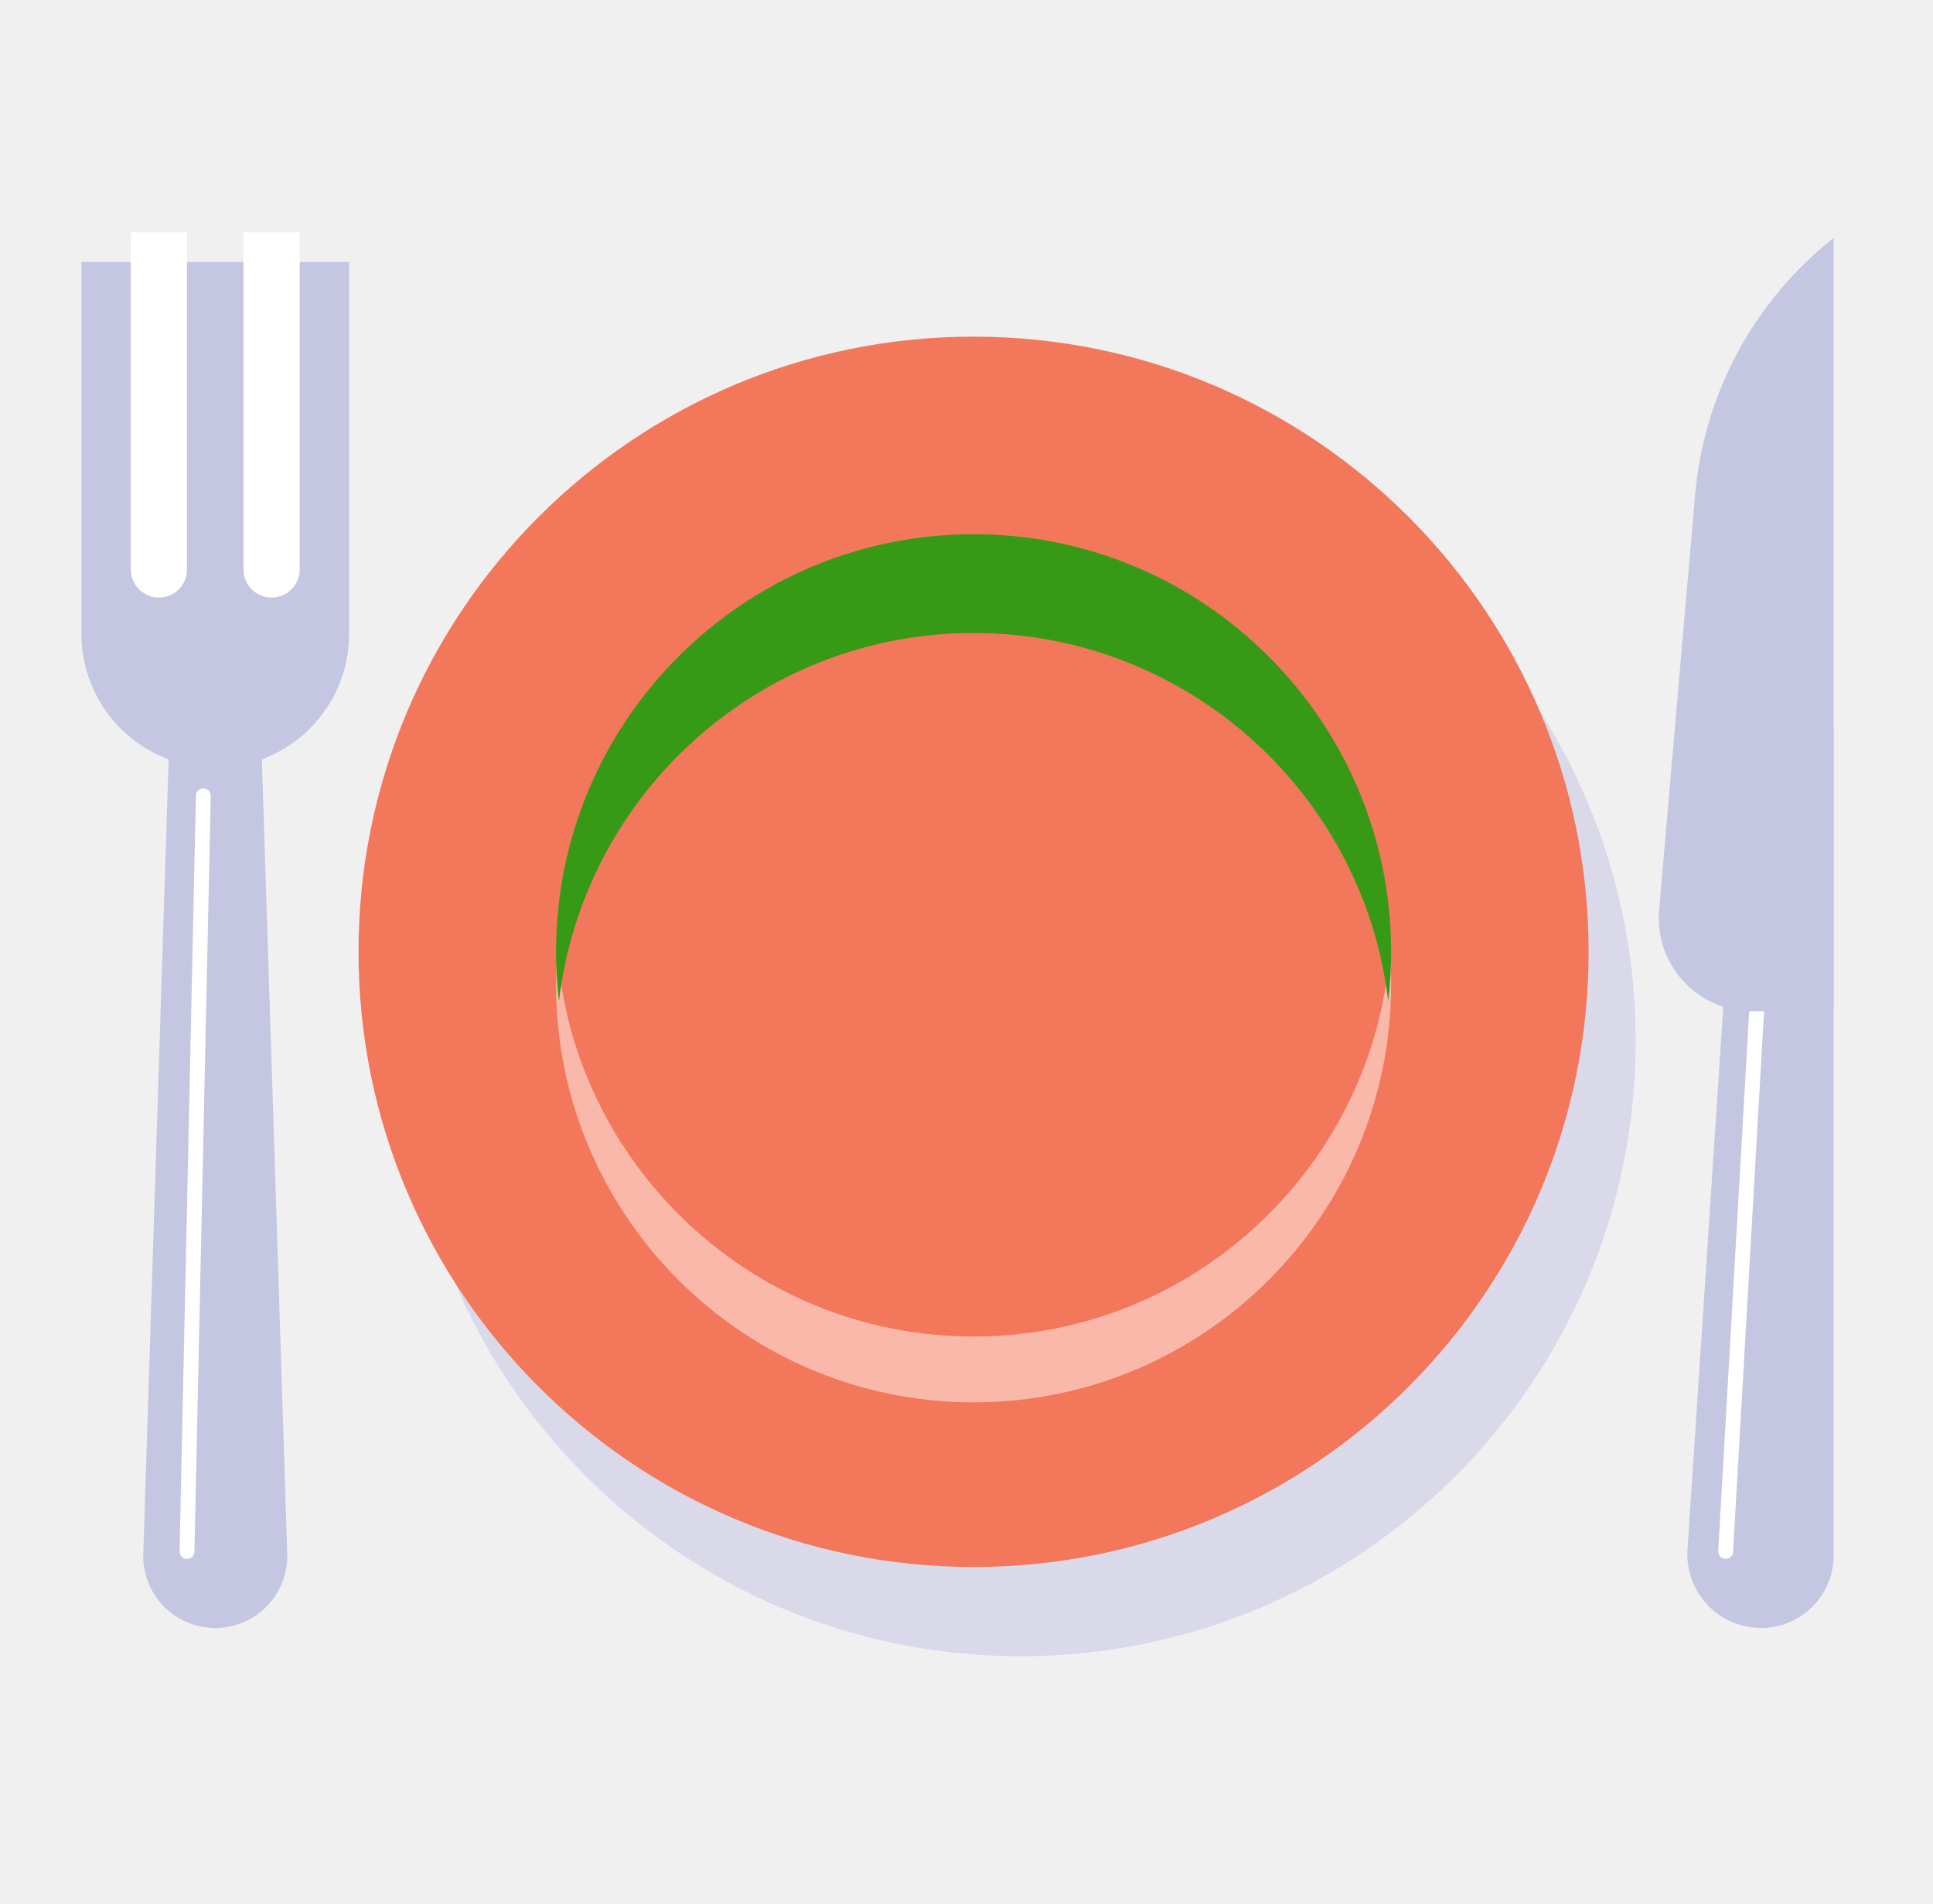
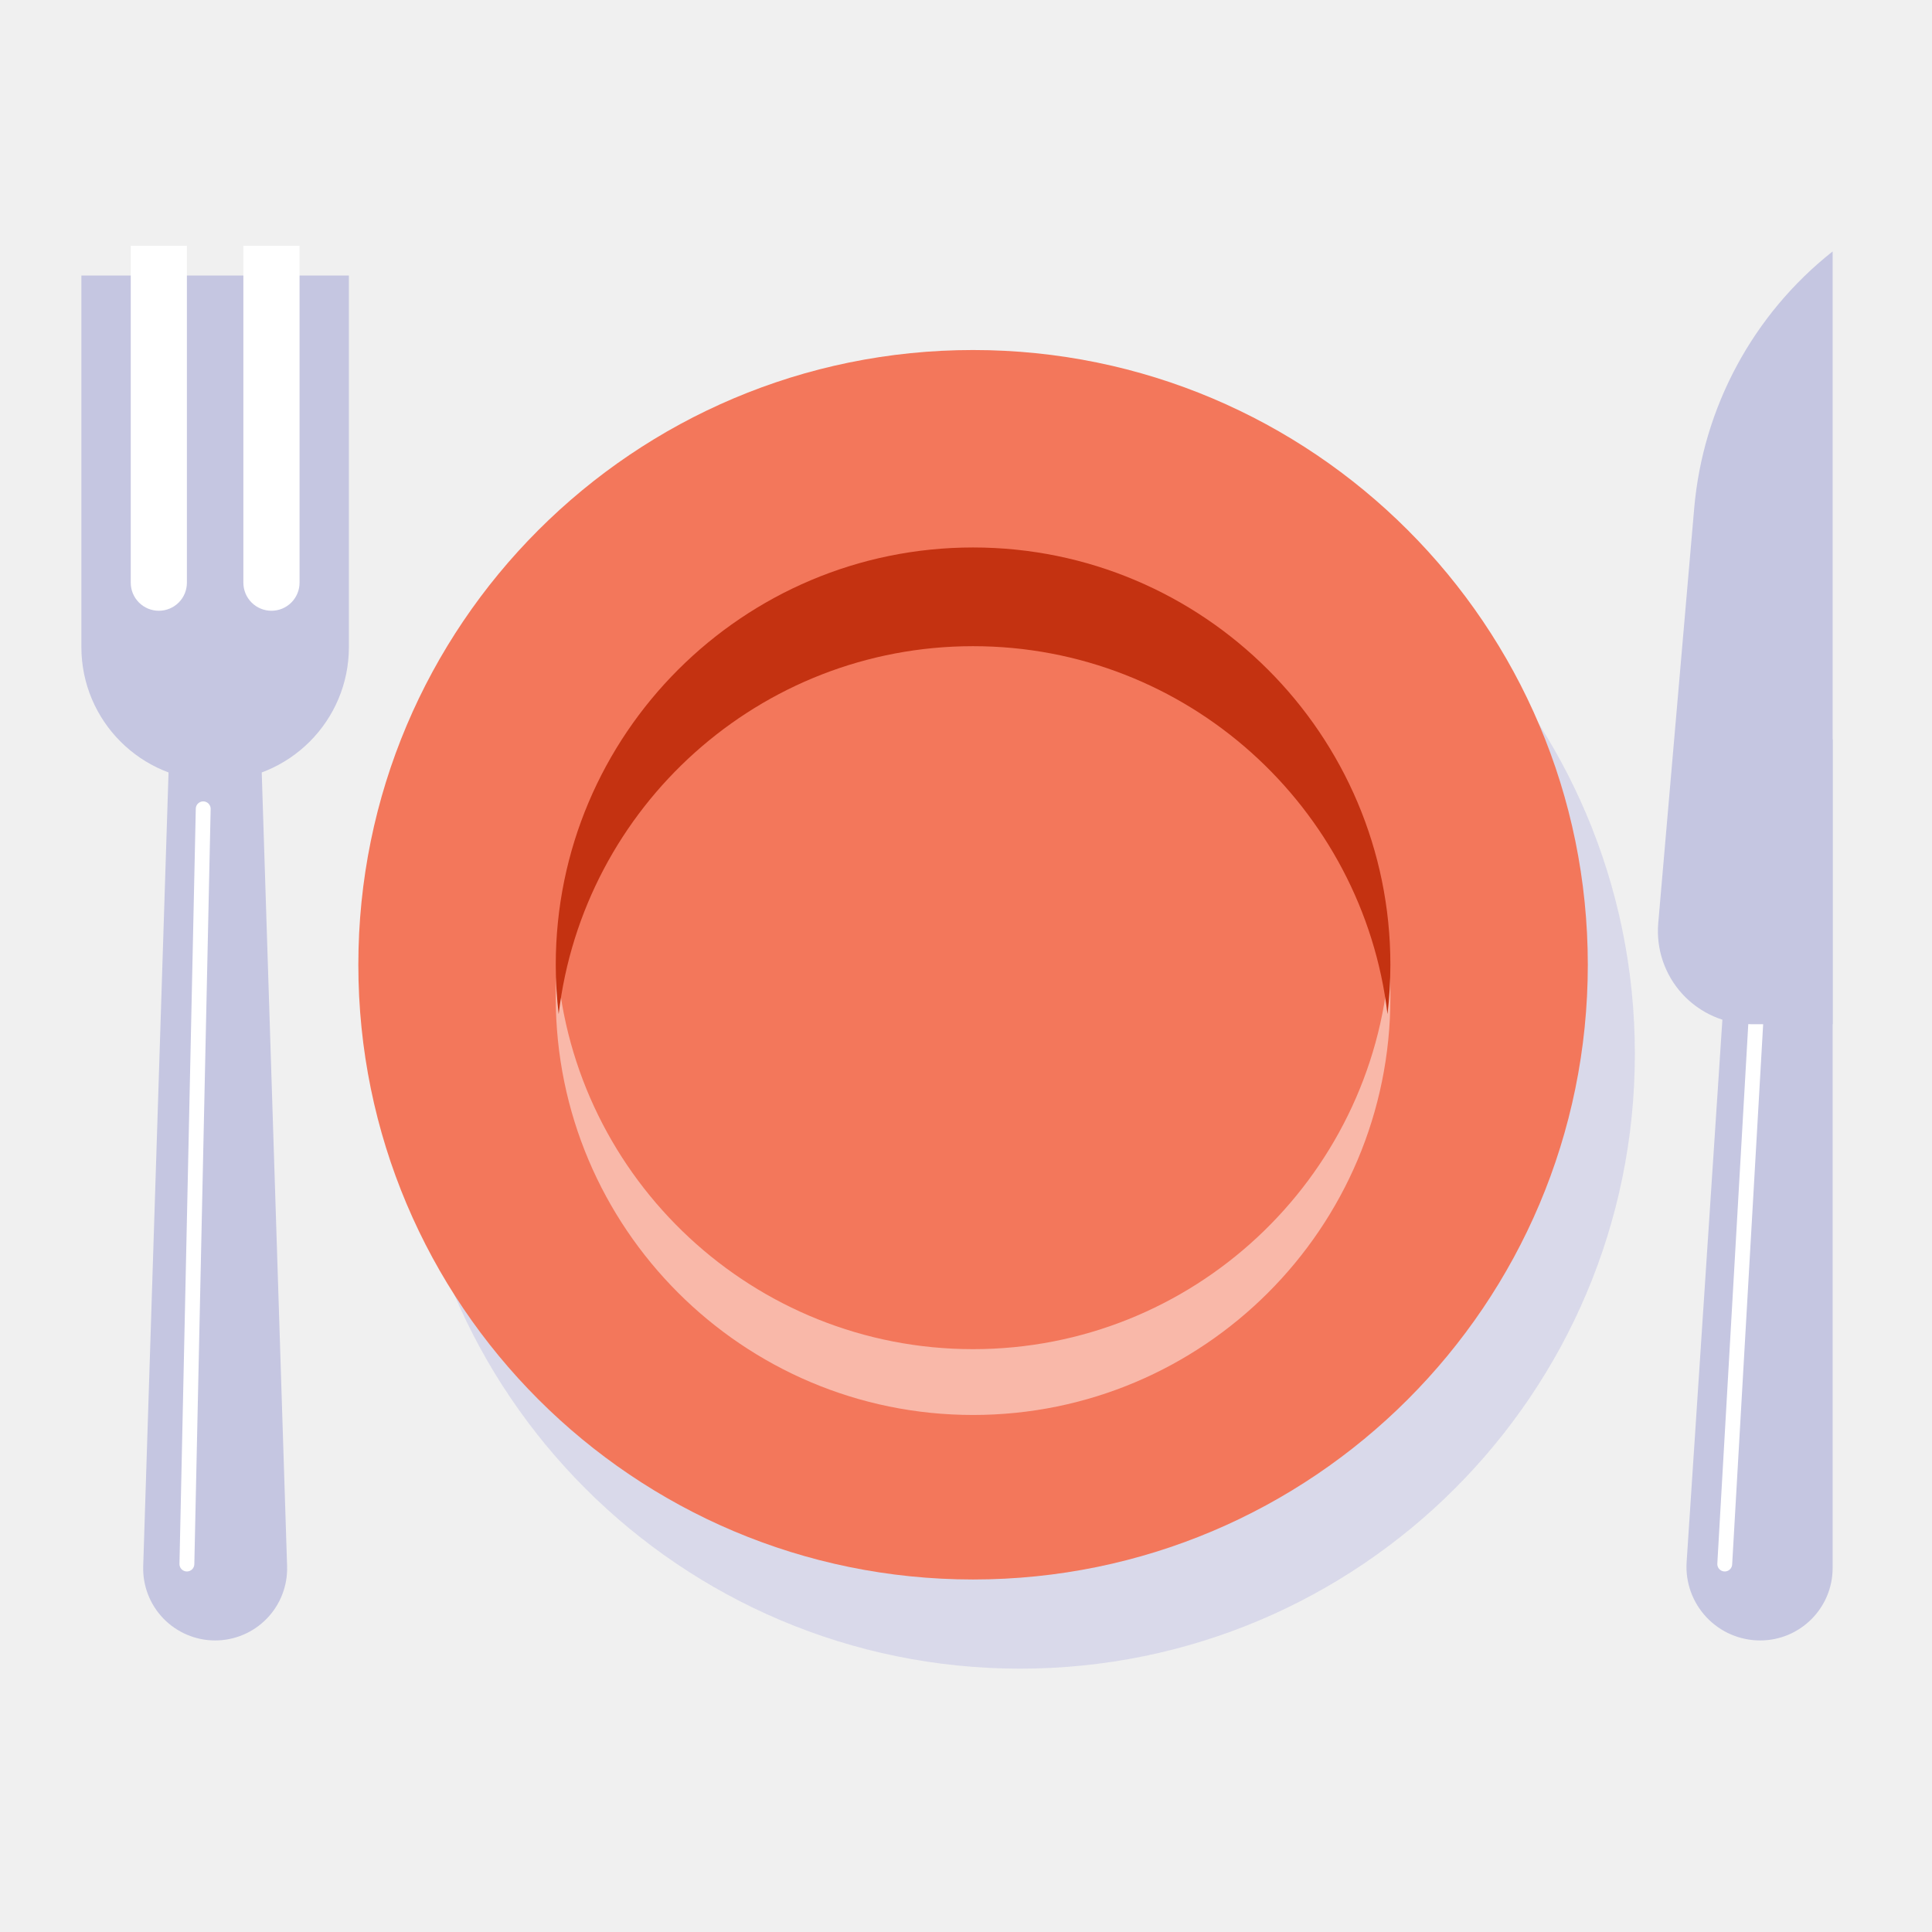
- <svg xmlns="http://www.w3.org/2000/svg" width="100%" height="100%" viewBox="0 0 65 64" version="1.1" xml:space="preserve" style="fill-rule:evenodd;clip-rule:evenodd;stroke-linecap:round;stroke-linejoin:round;stroke-miterlimit:1;">
-   <rect id="Restaurants" x="0.738" y="0" width="64" height="64" style="fill:none;" />
-   <circle cx="34.321" cy="35" r="20.682" style="fill:#aaacdd;fill-opacity:0.33;" />
-   <circle cx="32.738" cy="32" r="20.682" style="fill:#f3775b;" />
-   <path d="M18.742,32C19.307,39.232 25.362,44.933 32.738,44.933C40.115,44.933 46.17,39.232 46.735,32C46.764,32.365 46.778,32.735 46.778,33.107C46.778,40.856 40.487,47.147 32.738,47.147C24.99,47.147 18.698,40.856 18.698,33.107C18.698,32.735 18.713,32.365 18.742,32Z" style="fill:#fff;fill-opacity:0.48;" />
-   <path d="M18.796,33.661C18.732,33.116 18.698,32.562 18.698,32C18.698,24.251 24.99,17.96 32.738,17.96C40.487,17.96 46.778,24.251 46.778,32C46.778,32.562 46.745,33.116 46.681,33.661C45.858,26.693 39.925,21.281 32.738,21.281C25.551,21.281 19.618,26.693 18.796,33.661Z" style="fill:#379a16;" />
-   <path d="M8.786,24.913C8.759,24.078 8.075,23.414 7.239,23.414C7.238,23.414 7.238,23.414 7.238,23.414C6.402,23.414 5.717,24.078 5.69,24.913C5.531,29.905 5.017,46.002 4.818,52.235C4.797,52.89 5.043,53.525 5.498,53.996C5.954,54.467 6.582,54.732 7.237,54.732C7.238,54.732 7.239,54.732 7.24,54.732C7.895,54.732 8.522,54.467 8.978,53.996C9.434,53.525 9.679,52.89 9.659,52.235C9.46,46.002 8.946,29.905 8.786,24.913Z" style="fill:#c5c6e1;" />
-   <path d="M61.657,24.414L61.379,24.414C59.799,24.414 58.489,25.64 58.385,27.217C58.001,33.046 57.12,46.405 56.745,52.091C56.699,52.775 56.94,53.447 57.408,53.948C57.877,54.448 58.532,54.732 59.217,54.732C59.218,54.732 59.218,54.732 59.219,54.732C60.565,54.732 61.657,53.641 61.657,52.294C61.657,45.093 61.657,24.414 61.657,24.414Z" style="fill:#c5c6e1;" />
-   <path d="M6.837,26.754L6.288,52.161" style="fill:none;stroke:#fff;stroke-width:0.5px;" />
-   <path d="M59.485,26.754L58.027,52.161" style="fill:none;stroke:#fff;stroke-width:0.5px;" />
-   <path d="M11.738,8.81L2.738,8.81L2.738,21.31C2.738,23.796 4.753,25.81 7.238,25.81C7.238,25.81 7.238,25.81 7.238,25.81C9.724,25.81 11.738,23.796 11.738,21.31C11.738,16.274 11.738,8.81 11.738,8.81Z" style="fill:#c5c6e1;" />
-   <path d="M61.657,8C61.657,8 61.657,8 61.657,8C58.979,10.117 57.293,13.246 56.999,16.647C56.625,20.96 56.11,26.905 55.79,30.597C55.714,31.472 56.009,32.338 56.602,32.985C57.196,33.632 58.033,34 58.911,34C60.332,34 61.657,34 61.657,34L61.657,8Z" style="fill:#c5c6e1;" />
-   <path d="M6.288,7.81L4.399,7.81L4.399,19.146C4.399,19.396 4.498,19.636 4.676,19.814C4.853,19.991 5.093,20.09 5.343,20.09C5.343,20.09 5.344,20.09 5.344,20.09C5.595,20.09 5.835,19.991 6.012,19.814C6.189,19.636 6.288,19.396 6.288,19.146C6.288,16.27 6.288,7.81 6.288,7.81Z" style="fill:#fff;" />
-   <path d="M10.078,7.81L8.188,7.81L8.188,19.146C8.188,19.396 8.288,19.636 8.465,19.814C8.642,19.991 8.882,20.09 9.132,20.09C9.133,20.09 9.133,20.09 9.134,20.09C9.384,20.09 9.624,19.991 9.801,19.814C9.978,19.636 10.078,19.396 10.078,19.146C10.078,16.27 10.078,7.81 10.078,7.81Z" style="fill:#fff;" />
+ <svg xmlns="http://www.w3.org/2000/svg" width="100%" height="100%" viewBox="0 0 65 65" version="1.1" xml:space="preserve" style="fill-rule:evenodd;clip-rule:evenodd;stroke-linecap:round;stroke-linejoin:round;stroke-miterlimit:1;">
+   <rect id="Restaurants" x="0.738" y="0.458" width="64" height="64" style="fill:none;" />
+   <circle cx="34.321" cy="35.458" r="20.682" style="fill:#aaacdd;fill-opacity:0.33;" />
+   <circle cx="32.738" cy="32.458" r="20.682" style="fill:#f3775b;" />
+   <path d="M18.742,32.458C19.307,39.69 25.362,45.391 32.738,45.391C40.115,45.391 46.17,39.69 46.735,32.458C46.764,32.824 46.778,33.193 46.778,33.565C46.778,41.314 40.487,47.605 32.738,47.605C24.99,47.605 18.698,41.314 18.698,33.565C18.698,33.193 18.713,32.824 18.742,32.458Z" style="fill:#fff;fill-opacity:0.48;" />
+   <path d="M18.796,34.119C18.732,33.574 18.698,33.02 18.698,32.458C18.698,24.71 24.99,18.419 32.738,18.419C40.487,18.419 46.778,24.71 46.778,32.458C46.778,33.02 46.745,33.574 46.681,34.119C45.858,27.152 39.925,21.74 32.738,21.74C25.551,21.74 19.618,27.152 18.796,34.119Z" style="fill:#c43211;" />
+   <path d="M8.786,25.371C8.759,24.536 8.075,23.873 7.239,23.873C7.238,23.873 7.238,23.873 7.238,23.873C6.402,23.873 5.717,24.536 5.69,25.371C5.531,30.363 5.017,46.461 4.818,52.693C4.797,53.348 5.043,53.984 5.498,54.454C5.954,54.925 6.582,55.191 7.237,55.191C7.238,55.191 7.239,55.191 7.24,55.191C7.895,55.191 8.522,54.925 8.978,54.454C9.434,53.984 9.679,53.348 9.659,52.693C9.46,46.461 8.946,30.363 8.786,25.371Z" style="fill:#c5c6e1;" />
+   <path d="M61.657,24.873L61.379,24.873C59.799,24.873 58.489,26.099 58.385,27.675C58.001,33.504 57.12,46.863 56.745,52.55C56.699,53.234 56.94,53.906 57.408,54.406C57.877,54.907 58.532,55.191 59.217,55.191C59.218,55.191 59.218,55.191 59.219,55.191C60.565,55.191 61.657,54.099 61.657,52.753C61.657,45.551 61.657,24.873 61.657,24.873Z" style="fill:#c5c6e1;" />
+   <path d="M6.837,27.212L6.288,52.62" style="fill:none;stroke:#fff;stroke-width:0.5px;" />
+   <path d="M59.485,27.212L58.027,52.62" style="fill:none;stroke:#fff;stroke-width:0.5px;" />
+   <path d="M11.738,9.269L2.738,9.269L2.738,21.769C2.738,24.254 4.753,26.269 7.238,26.269C7.238,26.269 7.238,26.269 7.238,26.269C9.724,26.269 11.738,24.254 11.738,21.769C11.738,16.732 11.738,9.269 11.738,9.269Z" style="fill:#c5c6e1;" />
+   <path d="M61.657,8.458C61.657,8.458 61.657,8.458 61.657,8.459C58.979,10.576 57.293,13.705 56.999,17.106C56.625,21.419 56.11,27.363 55.79,31.056C55.714,31.93 56.009,32.796 56.602,33.443C57.196,34.09 58.033,34.458 58.911,34.458C60.332,34.458 61.657,34.458 61.657,34.458L61.657,8.458Z" style="fill:#c5c6e1;" />
+   <path d="M6.288,8.269L4.399,8.269L4.399,19.604C4.399,19.855 4.498,20.095 4.676,20.272C4.853,20.449 5.093,20.548 5.343,20.548C5.343,20.548 5.344,20.548 5.344,20.548C5.595,20.548 5.835,20.449 6.012,20.272C6.189,20.095 6.288,19.855 6.288,19.604C6.288,16.728 6.288,8.269 6.288,8.269Z" style="fill:#fff;" />
+   <path d="M10.078,8.269L8.188,8.269L8.188,19.604C8.188,19.855 8.288,20.095 8.465,20.272C8.642,20.449 8.882,20.548 9.132,20.548C9.133,20.548 9.133,20.548 9.134,20.548C9.384,20.548 9.624,20.449 9.801,20.272C9.978,20.095 10.078,19.855 10.078,19.604C10.078,16.728 10.078,8.269 10.078,8.269Z" style="fill:#fff;" />
</svg>
